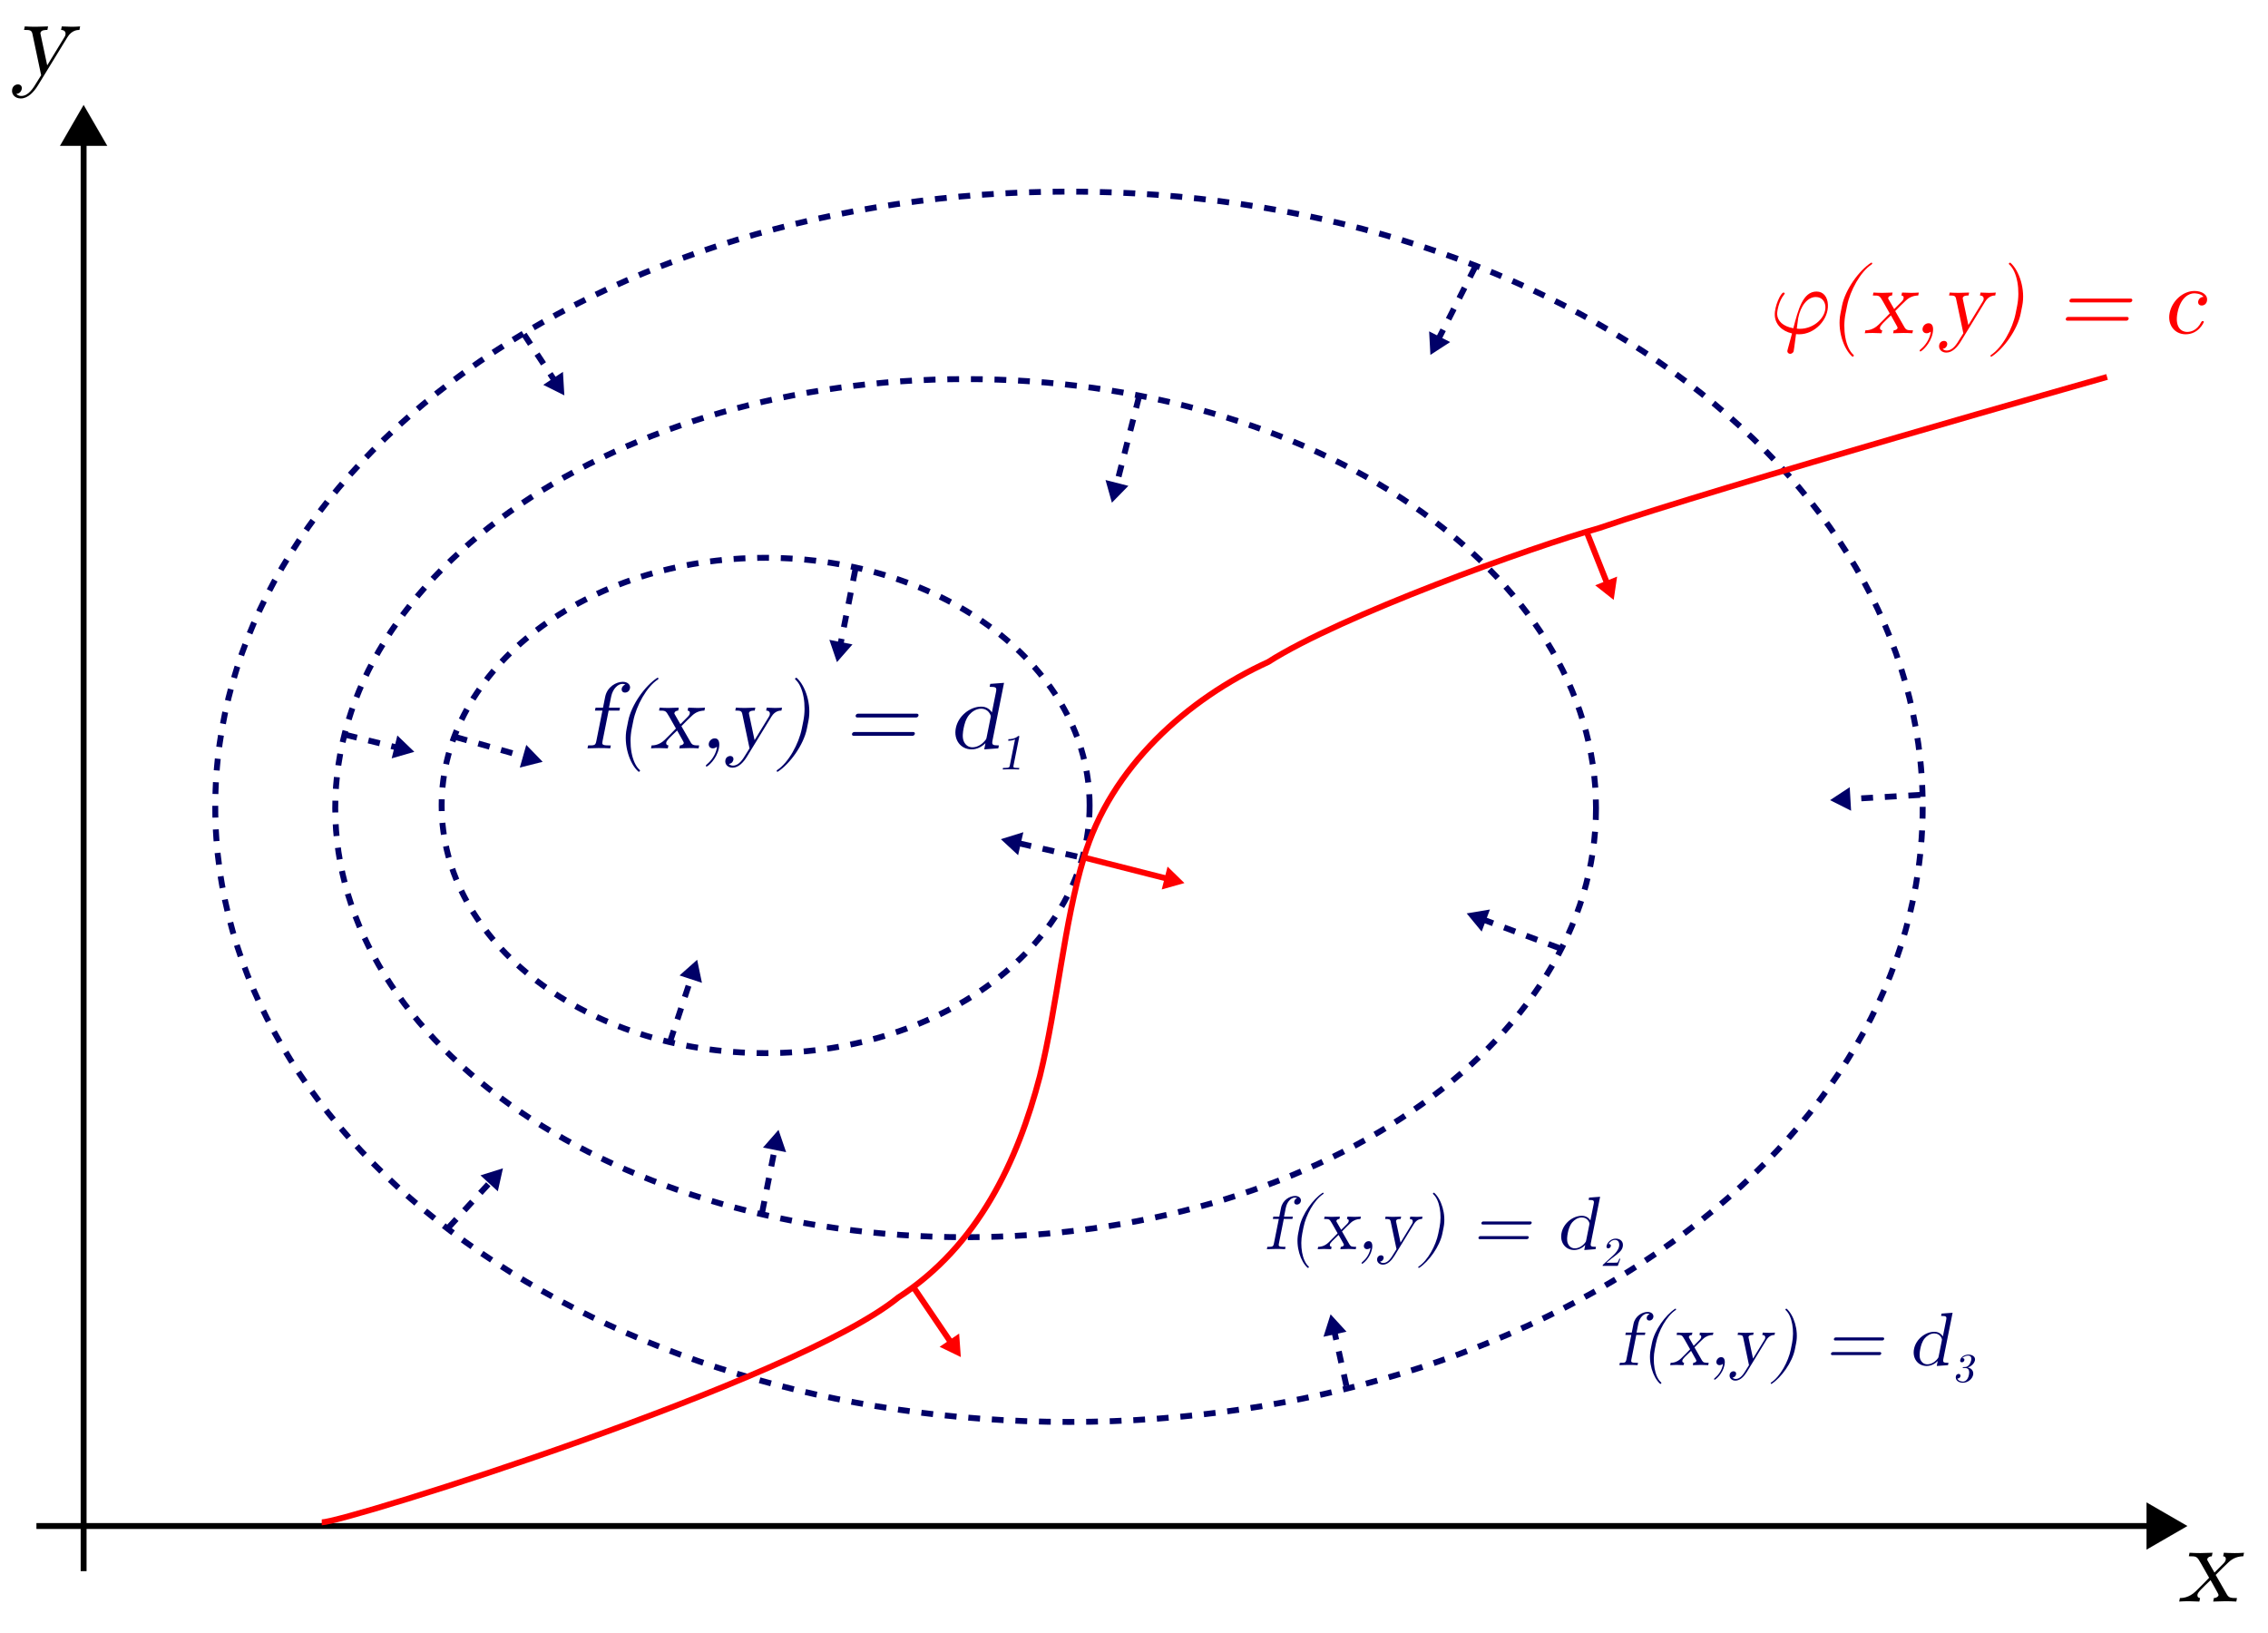
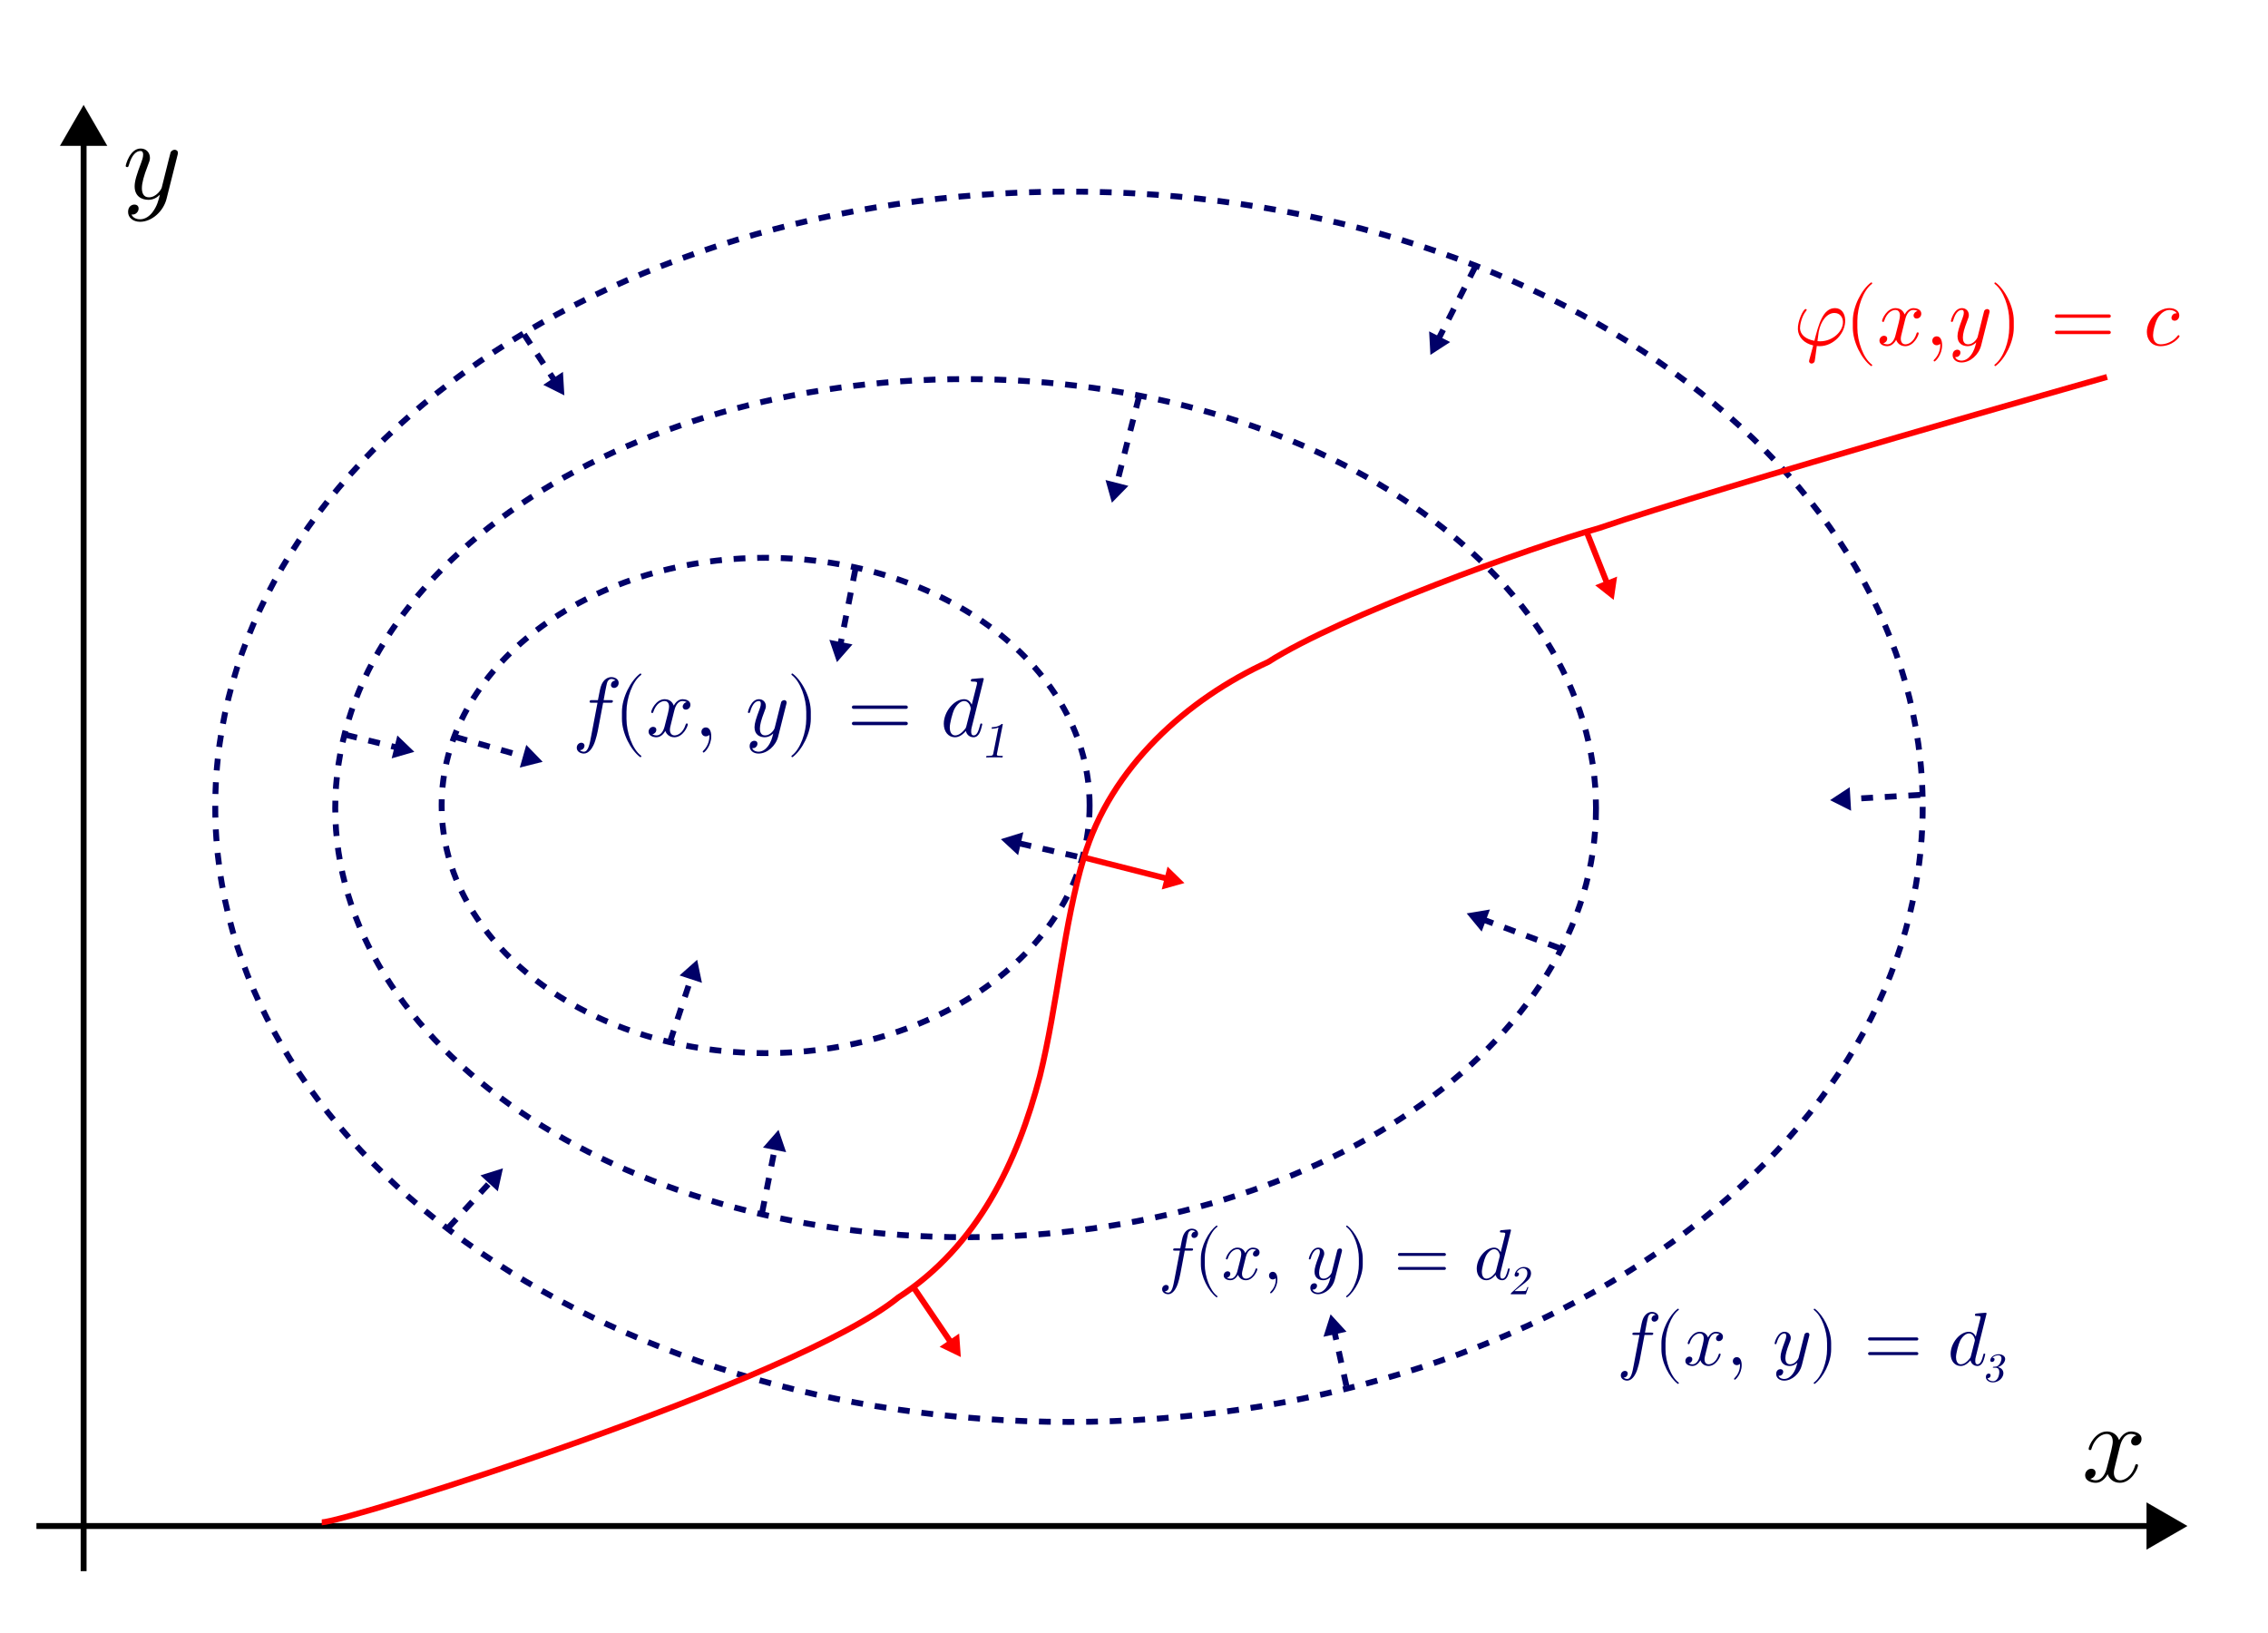
- <svg xmlns="http://www.w3.org/2000/svg" id="svg150" version="1.1" height="7.2cm" width="10cm" viewBox="0 0 11225.197 7937.008">
+ <svg xmlns="http://www.w3.org/2000/svg" viewBox="0 0 11225.197 7937.008" width="10cm" height="7.2cm" version="1.1" id="svg150">
  <defs id="defs154" />
-   <path id="path2" fill="none" stroke-width="29.192" stroke-dasharray="58.385, 58.385" stroke="#000068" d="m 9516.119,3920.592 a 4225.336,3042.847 0 1 1 -8450.671,0 4225.336,3042.847 0 1 1 8450.67,0 z" />
-   <path id="path4" fill="none" stroke-width="29.192" stroke-dasharray="58.384, 58.384" stroke="#000068" d="m 7899.224,3927.162 a 3120.004,2123.498 0 1 1 -6240.009,0 3120.004,2123.498 0 1 1 6240.009,0 z" />
-   <path id="path6" fill="none" stroke-width="29.192" stroke-dasharray="58.385, 58.385" stroke="#000068" d="m 5392.891,3913.92 a 1603.493,1224.823 0 1 1 -3206.985,0 1603.493,1224.823 0 1 1 3206.985,0 z" />
-   <g transform="matrix(0.3931614,0,0,0.3931614,-169.9827,-267.9746)" id="g12" fill="#000068">
-     <path id="path8" d="m 6998.188,4726.22 81.843,123.874 61.97,-40.938 -81.87,-123.875 -61.94,40.94 z m 163.717,247.78 81.844,123.906 61.97,-40.937 -81.88,-123.91 -61.94,40.94 z m 163.72,247.813 81.874,123.874 61.93,-40.906 -81.88,-123.9 -61.94,40.94 z" />
-     <path id="path10" stroke-width="0.533" stroke="#000068" d="m 7536.818,5474.098 -265.52,-132.483 247.798,-163.724 17.722,296.21 z" />
+   <path d="m 9516.119,3920.592 a 4225.336,3042.847 0 1 1 -8450.671,0 4225.336,3042.847 0 1 1 8450.67,0 z" stroke="#000068" stroke-dasharray="58.385, 58.385" stroke-width="29.192" fill="none" id="path2" />
+   <path d="m 7899.224,3927.162 a 3120.004,2123.498 0 1 1 -6240.009,0 3120.004,2123.498 0 1 1 6240.009,0 z" stroke="#000068" stroke-dasharray="58.384, 58.384" stroke-width="29.192" fill="none" id="path4" />
+   <path d="m 5392.891,3913.92 a 1603.493,1224.823 0 1 1 -3206.985,0 1603.493,1224.823 0 1 1 3206.985,0 z" stroke="#000068" stroke-dasharray="58.385, 58.385" stroke-width="29.192" fill="none" id="path6" />
+   <g fill="#000068" id="g12" transform="matrix(0.3931614,0,0,0.3931614,-169.9827,-267.9746)">
+     <path d="m 6998.188,4726.22 81.843,123.874 61.97,-40.938 -81.87,-123.875 -61.94,40.94 z m 163.717,247.78 81.844,123.906 61.97,-40.937 -81.88,-123.91 -61.94,40.94 z m 163.72,247.813 81.874,123.874 61.93,-40.906 -81.88,-123.9 -61.94,40.94 z" id="path8" />
+     <path d="m 7536.818,5474.098 -265.52,-132.483 247.798,-163.724 17.722,296.21 z" stroke="#000068" stroke-width="0.533" id="path10" />
  </g>
-   <g transform="matrix(0.3931614,0,0,0.3931614,-169.9827,-267.9746)" id="g18" fill="#000068">
-     <path id="path14" d="m 18903.75,3970 66.156,33.688 67.375,-132.344 -66.18,-33.688 -67.35,132.344 z m -134.75,264.688 66.156,33.687 67.375,-132.344 -66.15,-33.68 -67.37,132.35 z m -134.75,264.687 66.188,33.656 67.374,-132.31 -66.187,-33.69 -67.375,132.35 z m -134.72,264.656 66.158,33.69 67.374,-132.34 -66.156,-33.69 -67.375,132.35 z" />
-     <path id="path16" stroke-width="0.533" stroke="#000068" d="m 18439.096,4964.583 -15.793,-296.316 264.68,134.736 z" />
+   <g fill="#000068" id="g18" transform="matrix(0.3931614,0,0,0.3931614,-169.9827,-267.9746)">
+     <path d="m 18903.75,3970 66.156,33.688 67.375,-132.344 -66.18,-33.688 -67.35,132.344 z m -134.75,264.688 66.156,33.687 67.375,-132.344 -66.15,-33.68 -67.37,132.35 z m -134.75,264.687 66.188,33.656 67.374,-132.31 -66.187,-33.69 -67.375,132.35 z m -134.72,264.656 66.158,33.69 67.374,-132.34 -66.156,-33.69 -67.375,132.35 z" id="path14" />
+     <path d="m 18439.096,4964.583 -15.793,-296.316 264.68,134.736 z" stroke="#000068" stroke-width="0.533" id="path16" />
  </g>
-   <g transform="matrix(0.3931614,0,0,0.3931614,-169.9827,-267.9746)" id="g24" fill="#000068">
-     <path id="path20" d="m 14698.75,5623.906 71.938,18.407 36.812,-143.844 -71.938,-18.41 -36.812,143.84 z m -73.625,287.75 71.937,18.407 36.813,-143.876 -71.937,-18.406 -36.813,143.88 z m -73.594,287.72 71.91,18.405 36.81,-143.87 -71.93,-18.37 -36.78,143.85 z m -73.62,287.75 71.94,18.405 36.81,-143.87 -71.93,-18.4 -36.81,143.88 z m -41.68,162.936 71.94,18.407 4.877,-19.1 -71.935,-18.41 -4.877,19.09 z" />
-     <path id="path22" stroke-width="0.533" stroke="#000068" d="m 14429.707,6825.293 -80.19,-285.695 287.732,73.614 -207.55,212.08 z" />
+   <g fill="#000068" id="g24" transform="matrix(0.3931614,0,0,0.3931614,-169.9827,-267.9746)">
+     <path d="m 14698.75,5623.906 71.938,18.407 36.812,-143.844 -71.938,-18.41 -36.812,143.84 z m -73.625,287.75 71.937,18.407 36.813,-143.876 -71.937,-18.406 -36.813,143.88 z m -73.594,287.72 71.91,18.405 36.81,-143.87 -71.93,-18.37 -36.78,143.85 z m -73.62,287.75 71.94,18.405 36.81,-143.87 -71.93,-18.4 -36.81,143.88 z m -41.68,162.936 71.94,18.407 4.877,-19.1 -71.935,-18.41 -4.877,19.09 z" id="path20" />
+     <path d="m 14429.707,6825.293 -80.19,-285.695 287.732,73.614 -207.55,212.08 z" stroke="#000068" stroke-width="0.533" id="path22" />
  </g>
-   <g transform="matrix(0.3931614,0,0,0.3931614,-169.9827,-267.9746)" id="g30" fill="#000068">
-     <path id="path26" d="m 24454.03,10475.156 4.314,74.125 148.25,-8.62 -4.313,-74.12 -148.25,8.63 z m -296.5,17.25 4.314,74.125 148.25,-8.62 -4.313,-74.12 -148.25,8.63 z m -296.5,17.25 4.314,74.125 148.25,-8.62 -4.313,-74.12 -148.25,8.63 z m -222,12.938 4.314,74.125 73.75,-4.32 -4.313,-74.13 -73.75,4.31 z" />
-     <path id="path28" stroke-width="0.533" stroke="#000068" d="m 23470.116,10569.596 247.846,-163.172 17.25,296.5 z" />
+   <g fill="#000068" id="g30" transform="matrix(0.3931614,0,0,0.3931614,-169.9827,-267.9746)">
+     <path d="m 24454.03,10475.156 4.314,74.125 148.25,-8.62 -4.313,-74.12 -148.25,8.63 z m -296.5,17.25 4.314,74.125 148.25,-8.62 -4.313,-74.12 -148.25,8.63 z m -296.5,17.25 4.314,74.125 148.25,-8.62 -4.313,-74.12 -148.25,8.63 z m -222,12.938 4.314,74.125 73.75,-4.32 -4.313,-74.13 -73.75,4.31 z" id="path26" />
+     <path d="m 23470.116,10569.596 247.846,-163.172 17.25,296.5 z" stroke="#000068" stroke-width="0.533" id="path28" />
  </g>
-   <g transform="matrix(0.3931614,0,0,0.3931614,-169.9827,-267.9746)" id="g36" fill="#000068">
-     <path id="path32" d="m 19076.188,12102.375 139.062,52.094 26.03,-69.57 -139.06,-52.06 -26.032,69.53 z m 278.124,104.156 139.094,52.07 26.032,-69.53 -139.063,-52.06 -26.063,69.53 z m 278.157,104.16 139.06,52.06 26.03,-69.53 -139.06,-52.06 z m 278.12,104.16 139.09,52.06 26.03,-69.53 -139.06,-52.09 -26.06,69.57 z" />
-     <path id="path34" stroke-width="0.533" stroke="#000068" d="m 18895.963,11995.255 292.666,-48.98 -104.15,278.14 -188.52,-229.16 z" />
+   <g fill="#000068" id="g36" transform="matrix(0.3931614,0,0,0.3931614,-169.9827,-267.9746)">
+     <path d="m 19076.188,12102.375 139.062,52.094 26.03,-69.57 -139.06,-52.06 -26.032,69.53 z m 278.124,104.156 139.094,52.07 26.032,-69.53 -139.063,-52.06 -26.063,69.53 z m 278.157,104.16 139.06,52.06 26.03,-69.53 -139.06,-52.06 z m 278.12,104.16 139.09,52.06 26.03,-69.53 -139.06,-52.09 -26.06,69.57 z" id="path32" />
+     <path d="m 18895.963,11995.255 292.666,-48.98 -104.15,278.14 -188.52,-229.16 z" stroke="#000068" stroke-width="0.533" id="path34" />
  </g>
-   <g transform="matrix(0.3931614,0,0,0.3931614,-169.9827,-267.9746)" id="g42" fill="#000068">
-     <path id="path38" d="m 13259.5,11150.812 144.78,33 16.532,-72.374 -144.812,-33 z m 289.594,66.032 144.78,33 16.5,-72.406 -144.78,-33 z m 289.562,66 144.782,33 16.5,-72.375 -144.782,-33.04 -16.5,72.4 z" />
-     <path id="path40" stroke-width="0.533" stroke="#000068" d="m 13031.64,11060.795 283.485,-87.685 -66.013,289.57 z" />
+   <g fill="#000068" id="g42" transform="matrix(0.3931614,0,0,0.3931614,-169.9827,-267.9746)">
+     <path d="m 13259.5,11150.812 144.78,33 16.532,-72.374 -144.812,-33 z m 289.594,66.032 144.78,33 16.5,-72.406 -144.78,-33 z m 289.562,66 144.782,33 16.5,-72.375 -144.782,-33.04 -16.5,72.4 z" id="path38" />
+     <path d="m 13031.64,11060.795 283.485,-87.685 -66.013,289.57 z" stroke="#000068" stroke-width="0.533" id="path40" />
  </g>
-   <g transform="matrix(0.3931614,0,0,0.3931614,-169.9827,-267.9746)" id="g48" fill="#000068">
-     <path id="path44" d="m 11135,7802.656 72.812,14.438 28.938,-145.657 -72.844,-14.437 z m -57.844,291.313 72.844,14.46 28.906,-145.69 -72.812,-14.44 -28.938,145.66 z m -57.812,291.31 72.812,14.47 28.938,-145.66 -72.844,-14.47 -28.906,145.65 z m -53.938,271.62 72.844,14.47 25,-125.97 -72.844,-14.47 z" />
-     <path id="path46" stroke-width="0.533" stroke="#000068" d="m 10968.462,8832.22 -95.635,-280.902 291.316,57.83 -195.68,223.073 z" />
+   <g fill="#000068" id="g48" transform="matrix(0.3931614,0,0,0.3931614,-169.9827,-267.9746)">
+     <path d="m 11135,7802.656 72.812,14.438 28.938,-145.657 -72.844,-14.437 z m -57.844,291.313 72.844,14.46 28.906,-145.69 -72.812,-14.44 -28.938,145.66 z m -57.812,291.31 72.812,14.47 28.938,-145.66 -72.844,-14.47 -28.906,145.65 z m -53.938,271.62 72.844,14.47 25,-125.97 -72.844,-14.47 z" id="path44" />
+     <path d="m 10968.462,8832.22 -95.635,-280.902 291.316,57.83 -195.68,223.073 z" stroke="#000068" stroke-width="0.533" id="path46" />
  </g>
-   <g transform="matrix(0.3931614,0,0,0.3931614,-169.9827,-267.9746)" id="g54" fill="#000068">
-     <path id="path50" d="m 6157.938,9811.063 142.843,40.593 20.32,-71.406 -142.84,-40.625 -20.31,71.438 z m 285.687,81.218 142.844,40.63 20.31,-71.43 -142.85,-40.59 -20.32,71.407 z m 285.688,81.22 142.812,40.63 20.313,-71.44 -142.844,-40.59 -20.282,71.41 z m 285.656,81.22 74,21.03 20.28,-71.4 -73.97,-21.03 -20.31,71.41 z" />
-     <path id="path52" stroke-width="0.533" stroke="#000068" d="m 7263.945,10086.916 -287.723,72.58 81.223,-285.677 206.5,213.09 z" />
+   <g fill="#000068" id="g54" transform="matrix(0.3931614,0,0,0.3931614,-169.9827,-267.9746)">
+     <path d="m 6157.938,9811.063 142.843,40.593 20.32,-71.406 -142.84,-40.625 -20.31,71.438 z m 285.687,81.218 142.844,40.63 20.31,-71.43 -142.85,-40.59 -20.32,71.407 z m 285.688,81.22 142.812,40.63 20.313,-71.44 -142.844,-40.59 -20.282,71.41 z m 285.656,81.22 74,21.03 20.28,-71.4 -73.97,-21.03 -20.31,71.41 z" id="path50" />
+     <path d="m 7263.945,10086.916 -287.723,72.58 81.223,-285.677 206.5,213.09 z" stroke="#000068" stroke-width="0.533" id="path52" />
  </g>
-   <g transform="matrix(0.3931614,0,0,0.3931614,-169.9827,-267.9746)" id="g60" fill="#000068">
-     <path id="path56" d="m 4772.72,9782.813 144.124,35.687 17.843,-72.094 -144.156,-35.656 -17.81,72.063 z m 288.28,71.343 144.156,35.688 17.844,-72.094 -144.156,-35.656 z m 288.313,71.344 123.656,30.594 17.81,-72.063 -123.63,-30.59 -17.85,72.07 z" />
-     <path id="path58" stroke-width="0.533" stroke="#000068" d="m 5648.224,9961.22 -285.053,82.446 71.34,-288.306 213.72,205.86 z" />
+   <g fill="#000068" id="g60" transform="matrix(0.3931614,0,0,0.3931614,-169.9827,-267.9746)">
+     <path d="m 4772.72,9782.813 144.124,35.687 17.843,-72.094 -144.156,-35.656 -17.81,72.063 z m 288.28,71.343 144.156,35.688 17.844,-72.094 -144.156,-35.656 z m 288.313,71.344 123.656,30.594 17.81,-72.063 -123.63,-30.59 -17.85,72.07 z" id="path56" />
+     <path d="m 5648.224,9961.22 -285.053,82.446 71.34,-288.306 213.72,205.86 z" stroke="#000068" stroke-width="0.533" id="path58" />
  </g>
-   <g transform="matrix(0.3931614,0,0,0.3931614,-169.9827,-267.9746)" id="g66" fill="#000068">
-     <path id="path62" d="m 6451.438,15489.25 54.687,50.22 100.47,-109.345 -54.658,-50.25 -100.5,109.375 z m -200.938,218.688 54.688,50.25 100.468,-109.376 -54.687,-50.218 -100.47,109.344 z m -200.938,218.687 54.657,50.25 100.46,-109.344 -54.66,-50.25 -100.47,109.35 z" />
-     <path id="path64" stroke-width="0.533" stroke="#000068" d="m 6763.845,15204.124 -64.472,289.647 -218.698,-200.94 283.17,-88.7 z" />
+   <g fill="#000068" id="g66" transform="matrix(0.3931614,0,0,0.3931614,-169.9827,-267.9746)">
+     <path d="m 6451.438,15489.25 54.687,50.22 100.47,-109.345 -54.658,-50.25 -100.5,109.375 z m -200.938,218.688 54.688,50.25 100.468,-109.376 -54.687,-50.218 -100.47,109.344 z m -200.938,218.687 54.657,50.25 100.46,-109.344 -54.66,-50.25 -100.47,109.35 z" id="path62" />
+     <path d="m 6763.845,15204.124 -64.472,289.647 -218.698,-200.94 283.17,-88.7 z" stroke="#000068" stroke-width="0.533" id="path64" />
  </g>
-   <g transform="matrix(0.3931614,0,0,0.3931614,-169.9827,-267.9746)" id="g72" fill="#000068">
-     <path id="path68" d="m 10163.062,14881.22 72.844,14.436 0.06,-0.25 -72.85,-14.437 -0.07,0.25 z m -57.718,291.342 72.812,14.438 28.875,-145.688 -72.84,-14.437 -28.84,145.687 z m -57.75,291.313 72.844,14.437 28.843,-145.656 -72.81,-14.437 -28.87,145.65 z m -57.75,291.344 72.844,14.43 28.874,-145.66 -72.843,-14.44 -28.88,145.66 z" />
-     <path id="path70" stroke-width="0.533" stroke="#000068" d="m 10232.855,14720.077 95.723,280.873 -291.334,-57.74 195.61,-223.133 z" />
+   <g fill="#000068" id="g72" transform="matrix(0.3931614,0,0,0.3931614,-169.9827,-267.9746)">
+     <path d="m 10163.062,14881.22 72.844,14.436 0.06,-0.25 -72.85,-14.437 -0.07,0.25 z m -57.718,291.342 72.812,14.438 28.875,-145.688 -72.84,-14.437 -28.84,145.687 z m -57.75,291.313 72.844,14.437 28.843,-145.656 -72.81,-14.437 -28.87,145.65 z m -57.75,291.344 72.844,14.43 28.874,-145.66 -72.843,-14.44 -28.88,145.66 z" id="path68" />
+     <path d="m 10232.855,14720.077 95.723,280.873 -291.334,-57.74 195.61,-223.133 z" stroke="#000068" stroke-width="0.533" id="path70" />
  </g>
-   <g transform="matrix(0.3931614,0,0,0.3931614,-169.9827,-267.9746)" id="g78" fill="#000068">
-     <path id="path74" d="m 17185.344,17226.03 32.062,145 72.5,-16 -32.062,-145 z m 64.125,290 32.03,145 72.5,-16.03 -32.03,-144.97 z m 64.09,290 32.06,145 72.5,-16.03 -32.07,-145 -72.5,16.03 z" />
-     <path id="path76" stroke-width="0.533" stroke="#000068" d="m 17182.677,17041.944 200.452,218.795 -290,64.1 89.54,-282.9 z" />
+   <g fill="#000068" id="g78" transform="matrix(0.3931614,0,0,0.3931614,-169.9827,-267.9746)">
+     <path d="m 17185.344,17226.03 32.062,145 72.5,-16 -32.062,-145 z m 64.125,290 32.03,145 72.5,-16.03 -32.03,-144.97 z m 64.09,290 32.06,145 72.5,-16.03 -32.07,-145 -72.5,16.03 z" id="path74" />
+     <path d="m 17182.677,17041.944 200.452,218.795 -290,64.1 89.54,-282.9 z" stroke="#000068" stroke-width="0.533" id="path76" />
  </g>
-   <g transform="matrix(0.3931614,0,0,0.3931614,-169.9827,-267.9746)" id="g84" fill="#000068">
-     <path id="path80" d="m 9111.656,12753.812 70.47,23.313 7.936,-23.906 -70.5,-23.32 -7.906,23.9 z m -93.344,281.938 70.5,23.344 46.657,-140.97 -70.5,-23.343 -46.66,140.97 z m -93.343,281.97 70.5,23.31 46.65,-140.968 -70.47,-23.343 -46.69,141 z m -93.32,281.936 70.47,23.344 46.68,-140.97 -70.5,-23.342 -46.66,140.968 z" />
-     <path id="path82" stroke-width="0.533" stroke="#000068" d="m 9208.663,12578.877 60.242,290.557 -281.953,-93.335 221.71,-197.23 z" />
+   <g fill="#000068" id="g84" transform="matrix(0.3931614,0,0,0.3931614,-169.9827,-267.9746)">
+     <path d="m 9111.656,12753.812 70.47,23.313 7.936,-23.906 -70.5,-23.32 -7.906,23.9 z m -93.344,281.938 70.5,23.344 46.657,-140.97 -70.5,-23.343 -46.66,140.97 z m -93.343,281.97 70.5,23.31 46.65,-140.968 -70.47,-23.343 -46.69,141 z m -93.32,281.936 70.47,23.344 46.68,-140.97 -70.5,-23.342 -46.66,140.968 z" id="path80" />
+     <path d="m 9208.663,12578.877 60.242,290.557 -281.953,-93.335 221.71,-197.23 z" stroke="#000068" stroke-width="0.533" id="path82" />
  </g>
-   <text style="font-style:normal;font-variant:normal;font-weight:normal;font-stretch:normal;font-family:'Latin Modern Math';-inkscape-font-specification:'Latin Modern Math';stroke-width:0.393" id="text88" font-family="Times, Times New Roman, serif" font-size="560.491px" x="63.555" y="299.783">
-     <tspan style="font-style:italic;font-variant:normal;font-weight:normal;font-stretch:normal;font-family:'Latin Modern Math';-inkscape-font-specification:'Latin Modern Math';stroke-width:0.393" id="tspan86" x="63.555" y="299.783">y</tspan>
+   <text y="910.229" x="605.876" font-size="560.491px" font-family="Times, Times New Roman, serif" id="text88" style="font-style:normal;font-variant:normal;font-weight:normal;font-stretch:normal;font-family:'Latin Modern Math';-inkscape-font-specification:'Latin Modern Math';stroke-width:0.393">
+     <tspan y="910.229" x="605.876" id="tspan86" style="font-style:normal;font-variant:normal;font-weight:normal;font-stretch:normal;font-family:'Latin Modern Math';-inkscape-font-specification:'Latin Modern Math';stroke-width:0.393">𝑦</tspan>
  </text>
-   <text style="font-style:normal;font-variant:normal;font-weight:normal;font-stretch:normal;font-size:467.076px;font-family:'Latin Modern Math';-inkscape-font-specification:'Latin Modern Math';stroke-width:0.393" id="text92" fill="#ff0000" font-style="italic" font-family="Times, Times New Roman, serif" font-size="1425.6" x="8742.995" y="1576.769">
-     <tspan style="font-style:italic;font-variant:normal;font-weight:normal;font-stretch:normal;font-size:467.076px;font-family:'Latin Modern Math';-inkscape-font-specification:'Latin Modern Math';stroke-width:0.393" id="tspan90" x="8742.995" y="1576.769">φ(x,y) = c</tspan>
+   <text y="1636.169" x="8861.796" font-size="1425.6" font-family="Times, Times New Roman, serif" font-style="italic" fill="#ff0000" id="text92" style="font-style:normal;font-variant:normal;font-weight:normal;font-stretch:normal;font-size:415.8px;font-family:'Latin Modern Math';-inkscape-font-specification:'Latin Modern Math';stroke-width:0.393">
+     <tspan y="1636.169" x="8861.796" id="tspan90" style="font-style:normal;font-variant:normal;font-weight:normal;font-stretch:normal;font-size:415.8px;font-family:'Latin Modern Math';-inkscape-font-specification:'Latin Modern Math';stroke-width:0.393">
+       <tspan id="tspan84" style="font-style:italic;font-variant:normal;font-weight:normal;font-stretch:normal;font-family:'Latin Modern Math';-inkscape-font-specification:'Latin Modern Math Italic'">φ</tspan>(𝑥,𝑦) = 𝑐</tspan>
  </text>
-   <text style="font-style:normal;font-variant:normal;font-weight:normal;font-stretch:normal;font-size:467.076px;font-family:'Latin Modern Math';-inkscape-font-specification:'Latin Modern Math';stroke-width:0.393" id="text96" font-family="Times, Times New Roman, serif" fill="#000068" font-style="italic" font-size="1425.6" x="2891.921" y="3631.166">
-     <tspan style="font-style:italic;font-variant:normal;font-weight:normal;font-stretch:normal;font-size:467.076px;font-family:'Latin Modern Math';-inkscape-font-specification:'Latin Modern Math';stroke-width:0.393" id="tspan94" x="2891.921" y="3631.166">f(x,y) = d</tspan>
+   <text y="3571.766" x="2832.521" font-size="1425.6" font-style="italic" fill="#000068" font-family="Times, Times New Roman, serif" id="text96" style="font-style:normal;font-variant:normal;font-weight:normal;font-stretch:normal;font-size:415.8px;font-family:'Latin Modern Math';-inkscape-font-specification:'Latin Modern Math';stroke-width:0.393">
+     <tspan y="3571.766" x="2832.521" id="tspan94" style="font-style:normal;font-variant:normal;font-weight:normal;font-stretch:normal;font-size:415.8px;font-family:'Latin Modern Math';-inkscape-font-specification:'Latin Modern Math';stroke-width:0.393">𝑓(𝑥, 𝑦) = 𝑑</tspan>
  </text>
-   <text style="font-style:normal;font-variant:normal;font-weight:normal;font-stretch:normal;font-size:249.107px;font-family:'Latin Modern Math';-inkscape-font-specification:'Latin Modern Math';stroke-width:0.393" id="text100" font-family="Times, Times New Roman, serif" fill="#000068" font-style="italic" font-size="712.8" x="4939.152" y="3735.746">
-     <tspan style="font-style:italic;font-variant:normal;font-weight:normal;font-stretch:normal;font-size:249.107px;font-family:'Latin Modern Math';-inkscape-font-specification:'Latin Modern Math';stroke-width:0.393" id="tspan98" x="4939.152" y="3735.746">1</tspan>
+   <g transform="translate(-22.44388,-59.4)" style="font-style:normal;font-variant:normal;font-weight:normal;font-stretch:normal;font-size:249.107px;font-family:'Latin Modern Math';-inkscape-font-specification:'Latin Modern Math';fill:#000068;stroke-width:0.393" id="text100" aria-label="1">
+     <path id="path81" style="font-style:italic;font-variant:normal;font-weight:normal;font-stretch:normal;font-size:249.107px;font-family:'Latin Modern Math';-inkscape-font-specification:'Latin Modern Math';stroke-width:0.393" d="m 4984.128,3735.746 1.495,-7.722 h -7.971 c -22.42,0 -22.669,-2.74 -20.676,-11.957 l 27.9,-139.749 c 1.246,-5.979 1.246,-6.477 -4.484,-6.477 -18.683,15.943 -40.605,15.943 -48.576,15.943 l -1.495,7.722 c 4.982,0 19.679,0 33.879,-6.477 l -25.658,129.037 c -1.744,8.968 -3.238,11.957 -25.658,11.957 h -7.971 l -1.495,7.722 c 8.968,-0.747 30.64,-0.747 40.605,-0.747 9.964,0 31.637,0 40.106,0.747 z" />
+   </g>
+   <text y="6259.747" x="5732.937" font-size="1128.6" font-style="italic" fill="#000068" font-family="Times, Times New Roman, serif" id="text104" style="font-style:normal;font-variant:normal;font-weight:normal;font-stretch:normal;font-size:356.4px;font-family:'Latin Modern Math';-inkscape-font-specification:'Latin Modern Math';stroke-width:0.393">
+     <tspan y="6259.747" x="5732.937" id="tspan102" style="font-style:normal;font-variant:normal;font-weight:normal;font-stretch:normal;font-size:356.4px;font-family:'Latin Modern Math';-inkscape-font-specification:'Latin Modern Math';stroke-width:0.393">𝑓(𝑥, 𝑦) = 𝑑</tspan>
  </text>
-   <text style="font-style:normal;font-variant:normal;font-weight:normal;font-stretch:normal;font-size:373.661px;font-family:'Latin Modern Math';-inkscape-font-specification:'Latin Modern Math';stroke-width:0.393" id="text104" font-family="Times, Times New Roman, serif" fill="#000068" font-style="italic" font-size="1128.6" x="6257.584" y="6109.915">
-     <tspan style="font-style:italic;font-variant:normal;font-weight:normal;font-stretch:normal;font-size:373.661px;font-family:'Latin Modern Math';-inkscape-font-specification:'Latin Modern Math';stroke-width:0.393" id="tspan102" x="6257.584" y="6109.915">f(x,y) = d</tspan>
+   <text y="6332.858" x="7466.927" font-size="623.7" font-style="italic" fill="#000068" font-family="Times, Times New Roman, serif" id="text108" style="font-style:normal;font-variant:normal;font-weight:normal;font-stretch:normal;font-size:202.399px;font-family:'Latin Modern Math';-inkscape-font-specification:'Latin Modern Math';stroke-width:0.393">
+     <tspan y="6332.858" x="7466.927" id="tspan106" style="font-style:italic;font-variant:normal;font-weight:normal;font-stretch:normal;font-size:202.399px;font-family:'Latin Modern Math';-inkscape-font-specification:'Latin Modern Math';stroke-width:0.393">2</tspan>
  </text>
-   <text style="font-style:normal;font-variant:normal;font-weight:normal;font-stretch:normal;font-size:202.399px;font-family:'Latin Modern Math';-inkscape-font-specification:'Latin Modern Math';stroke-width:0.393" id="text108" font-family="Times, Times New Roman, serif" fill="#000068" font-style="italic" font-size="623.7" x="7921.752" y="6192.514">
-     <tspan style="font-style:italic;font-variant:normal;font-weight:normal;font-stretch:normal;font-size:202.399px;font-family:'Latin Modern Math';-inkscape-font-specification:'Latin Modern Math';stroke-width:0.393" id="tspan106" x="7921.752" y="6192.514">2</tspan>
+   <path d="m 180.324,7465.46 v 29.192 H 10691.198 v -29.192 z" id="path110" style="stroke-width:0.393" />
+   <path d="m 10825.949,7480.056 -202.01,116.769 v -233.538 z" stroke="#000000" stroke-width="0.42" id="path112" />
+   <text y="7259.954" x="10303.866" font-size="560.491px" font-family="Times, Times New Roman, serif" id="text116" style="font-style:normal;font-variant:normal;font-weight:normal;font-stretch:normal;font-family:'Latin Modern Math';-inkscape-font-specification:'Latin Modern Math';stroke-width:0.393">
+     <tspan y="7259.954" x="10303.866" id="tspan114" style="font-style:normal;font-variant:normal;font-weight:normal;font-stretch:normal;font-family:'Latin Modern Math';-inkscape-font-specification:'Latin Modern Math';stroke-width:0.393">𝑥</tspan>
  </text>
-   <path style="stroke-width:0.393" id="path110" d="m 180.324,7465.46 v 29.192 H 10691.198 v -29.192 z" />
-   <path id="path112" stroke-width="0.42" stroke="#000000" d="m 10825.949,7480.056 -202.01,116.769 v -233.538 z" />
-   <text style="font-style:normal;font-variant:normal;font-weight:normal;font-stretch:normal;font-family:'Latin Modern Math';-inkscape-font-specification:'Latin Modern Math';stroke-width:0.393" id="text116" font-family="Times, Times New Roman, serif" font-size="560.491px" x="10779.069" y="7853.953">
-     <tspan style="font-style:italic;font-variant:normal;font-weight:normal;font-stretch:normal;font-family:'Latin Modern Math';-inkscape-font-specification:'Latin Modern Math';stroke-width:0.393" id="tspan114" x="10779.069" y="7853.953">x</tspan>
+   <path d="M 399.266,581.855 V 7703.471 h 29.192 V 581.855 Z" id="path118" style="stroke-width:0.393" />
+   <path d="M 413.862,447.107 530.631,649.117 H 297.093 Z" stroke="#000000" stroke-width="0.42" id="path120" />
+   <path d="m 1592.498,7461.811 c 116.769,0 2351.798,-702.438 2853.541,-1112.953 394.997,-255.276 591.146,-675.071 700.614,-1094.709 86.81,-351.012 119.478,-758.169 217.119,-1080.113 133.274,-451.089 514.613,-788.18 912.779,-970.033 355.78,-228.064 1311.724,-572.304 1637.895,-662.907 583.843,-200.697 2514.18,-748.051 2514.18,-748.051" stroke="#ff0000" stroke-width="29.192" fill="none" id="path122" />
+   <g fill="#ff0000" id="g128" transform="matrix(0.3931614,0,0,0.3931614,-169.9827,-267.9746)">
+     <path d="m 11972,16694.344 -61.47,41.687 490.5,723.25 61.44,-41.65 -490.47,-723.28 z" id="path124" />
+     <path d="m 12527.936,17580.29 -267.095,-129.276 245.81,-166.696 21.29,295.972 z" stroke="#ff0000" stroke-width="0.533" id="path126" />
+   </g>
+   <g fill="#ff0000" id="g134" transform="matrix(0.3931614,0,0,0.3931614,-169.9827,-267.9746)">
+     <path d="m 14098.53,11258.53 -18.28,71.97 1087.28,276.438 18.282,-71.938 -1087.28,-276.47 z" id="path130" />
+     <path d="m 15342.75,11613.196 -285.577,80.615 73.186,-287.84 212.39,207.23 z" stroke="#ff0000" stroke-width="0.533" id="path132" />
+   </g>
+   <g fill="#ff0000" id="g140" transform="matrix(0.3931614,0,0,0.3931614,-169.9827,-267.9746)">
+     <path d="m 20431.562,7156 -69,27.438 286.188,719.937 68.97,-27.438 L 20431.56,7156 Z" id="path136" />
+     <path d="m 20746.533,8048.904 -232.892,-183.886 276,-109.703 -43.1,293.59 z" stroke="#ff0000" stroke-width="0.533" id="path138" />
+   </g>
+   <text y="6683.915" x="8002.189" font-size="1128.6" font-style="italic" fill="#000068" font-family="Times, Times New Roman, serif" id="text144" style="font-style:normal;font-variant:normal;font-weight:normal;font-stretch:normal;font-size:373.661px;font-family:'Latin Modern Math';-inkscape-font-specification:'Latin Modern Math';stroke-width:0.393">
+     <tspan y="6683.915" x="8002.189" id="tspan142" style="font-style:normal;font-variant:normal;font-weight:normal;font-stretch:normal;font-size:373.661px;font-family:'Latin Modern Math';-inkscape-font-specification:'Latin Modern Math';stroke-width:0.393">𝑓(𝑥, 𝑦) = 𝑑</tspan>
  </text>
-   <path style="stroke-width:0.393" id="path118" d="M 399.266,581.855 V 7703.471 h 29.192 V 581.855 Z" />
-   <path id="path120" stroke-width="0.42" stroke="#000000" d="M 413.862,447.107 530.631,649.117 H 297.093 Z" />
-   <path id="path122" fill="none" stroke-width="29.192" stroke="#ff0000" d="m 1592.498,7461.811 c 116.769,0 2351.798,-702.438 2853.541,-1112.953 394.997,-255.276 591.146,-675.071 700.614,-1094.709 86.81,-351.012 119.478,-758.169 217.119,-1080.113 133.274,-451.089 514.613,-788.18 912.779,-970.033 355.78,-228.064 1311.724,-572.304 1637.895,-662.907 583.843,-200.697 2514.18,-748.051 2514.18,-748.051" />
-   <g transform="matrix(0.3931614,0,0,0.3931614,-169.9827,-267.9746)" id="g128" fill="#ff0000">
-     <path id="path124" d="m 11972,16694.344 -61.47,41.687 490.5,723.25 61.44,-41.65 -490.47,-723.28 z" />
-     <path id="path126" stroke-width="0.533" stroke="#ff0000" d="m 12527.936,17580.29 -267.095,-129.276 245.81,-166.696 21.29,295.972 z" />
-   </g>
-   <g transform="matrix(0.3931614,0,0,0.3931614,-169.9827,-267.9746)" id="g134" fill="#ff0000">
-     <path id="path130" d="m 14098.53,11258.53 -18.28,71.97 1087.28,276.438 18.282,-71.938 -1087.28,-276.47 z" />
-     <path id="path132" stroke-width="0.533" stroke="#ff0000" d="m 15342.75,11613.196 -285.577,80.615 73.186,-287.84 212.39,207.23 z" />
-   </g>
-   <g transform="matrix(0.3931614,0,0,0.3931614,-169.9827,-267.9746)" id="g140" fill="#ff0000">
-     <path id="path136" d="m 20431.562,7156 -69,27.438 286.188,719.937 68.97,-27.438 L 20431.56,7156 Z" />
-     <path id="path138" stroke-width="0.533" stroke="#ff0000" d="m 20746.533,8048.904 -232.892,-183.886 276,-109.703 -43.1,293.59 z" />
-   </g>
-   <text style="font-style:normal;font-variant:normal;font-weight:normal;font-stretch:normal;font-size:373.661px;font-family:'Latin Modern Math';-inkscape-font-specification:'Latin Modern Math';stroke-width:0.393" id="text144" font-family="Times, Times New Roman, serif" fill="#000068" font-style="italic" font-size="1128.6" x="8002.189" y="6683.915">
-     <tspan style="font-style:italic;font-variant:normal;font-weight:normal;font-stretch:normal;font-size:373.661px;font-family:'Latin Modern Math';-inkscape-font-specification:'Latin Modern Math';stroke-width:0.393" id="tspan142" x="8002.189" y="6683.915">f(x,y) = d</tspan>
-   </text>
-   <text style="font-style:normal;font-variant:normal;font-weight:normal;font-stretch:normal;font-size:202.399px;font-family:'Latin Modern Math';-inkscape-font-specification:'Latin Modern Math';stroke-width:0.393" id="text148" font-family="Times, Times New Roman, serif" fill="#000068" font-style="italic" font-size="623.7" x="9666.356" y="6766.514">
-     <tspan style="font-style:italic;font-variant:normal;font-weight:normal;font-stretch:normal;font-size:202.399px;font-family:'Latin Modern Math';-inkscape-font-specification:'Latin Modern Math';stroke-width:0.393" id="tspan146" x="9666.356" y="6766.514">3</tspan>
+   <text y="6764.785" x="9815.489" font-size="623.7" font-style="italic" fill="#000068" font-family="Times, Times New Roman, serif" id="text148" style="font-style:normal;font-variant:normal;font-weight:normal;font-stretch:normal;font-size:202.399px;font-family:'Latin Modern Math';-inkscape-font-specification:'Latin Modern Math';stroke-width:0.393">
+     <tspan y="6764.785" x="9815.489" id="tspan146" style="font-style:italic;font-variant:normal;font-weight:normal;font-stretch:normal;font-size:202.399px;font-family:'Latin Modern Math';-inkscape-font-specification:'Latin Modern Math';stroke-width:0.393">3</tspan>
  </text>
</svg>
